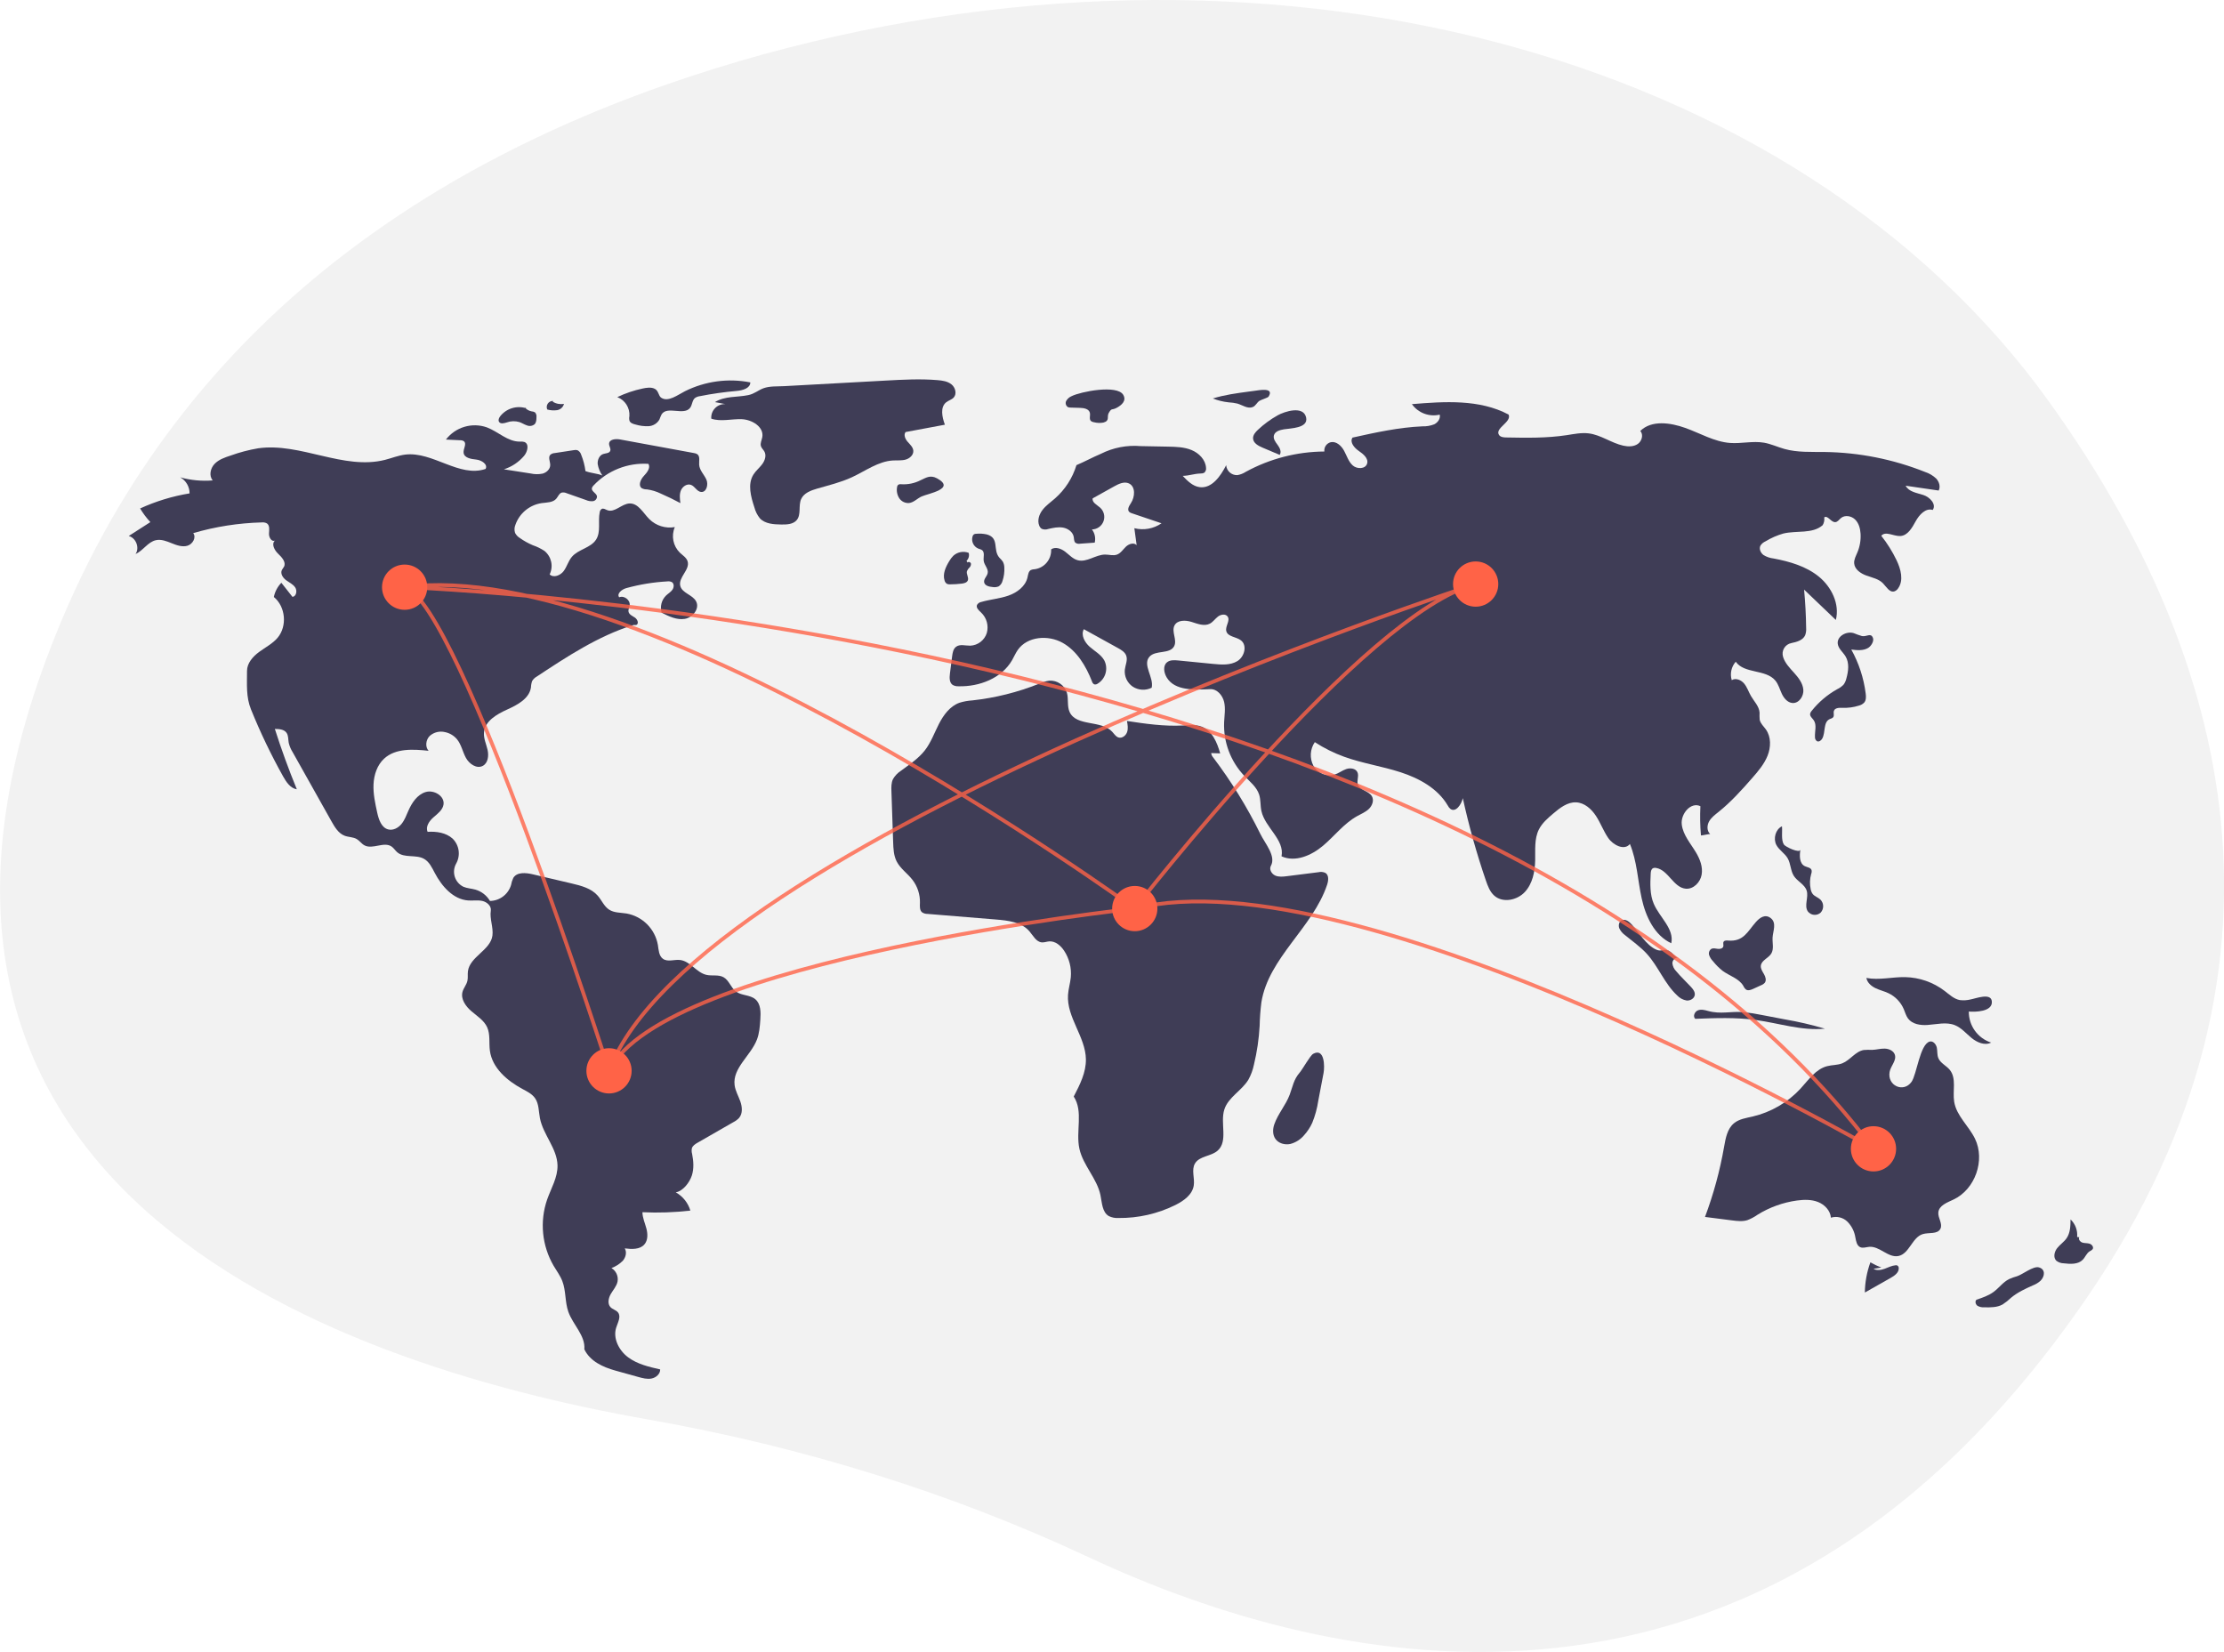
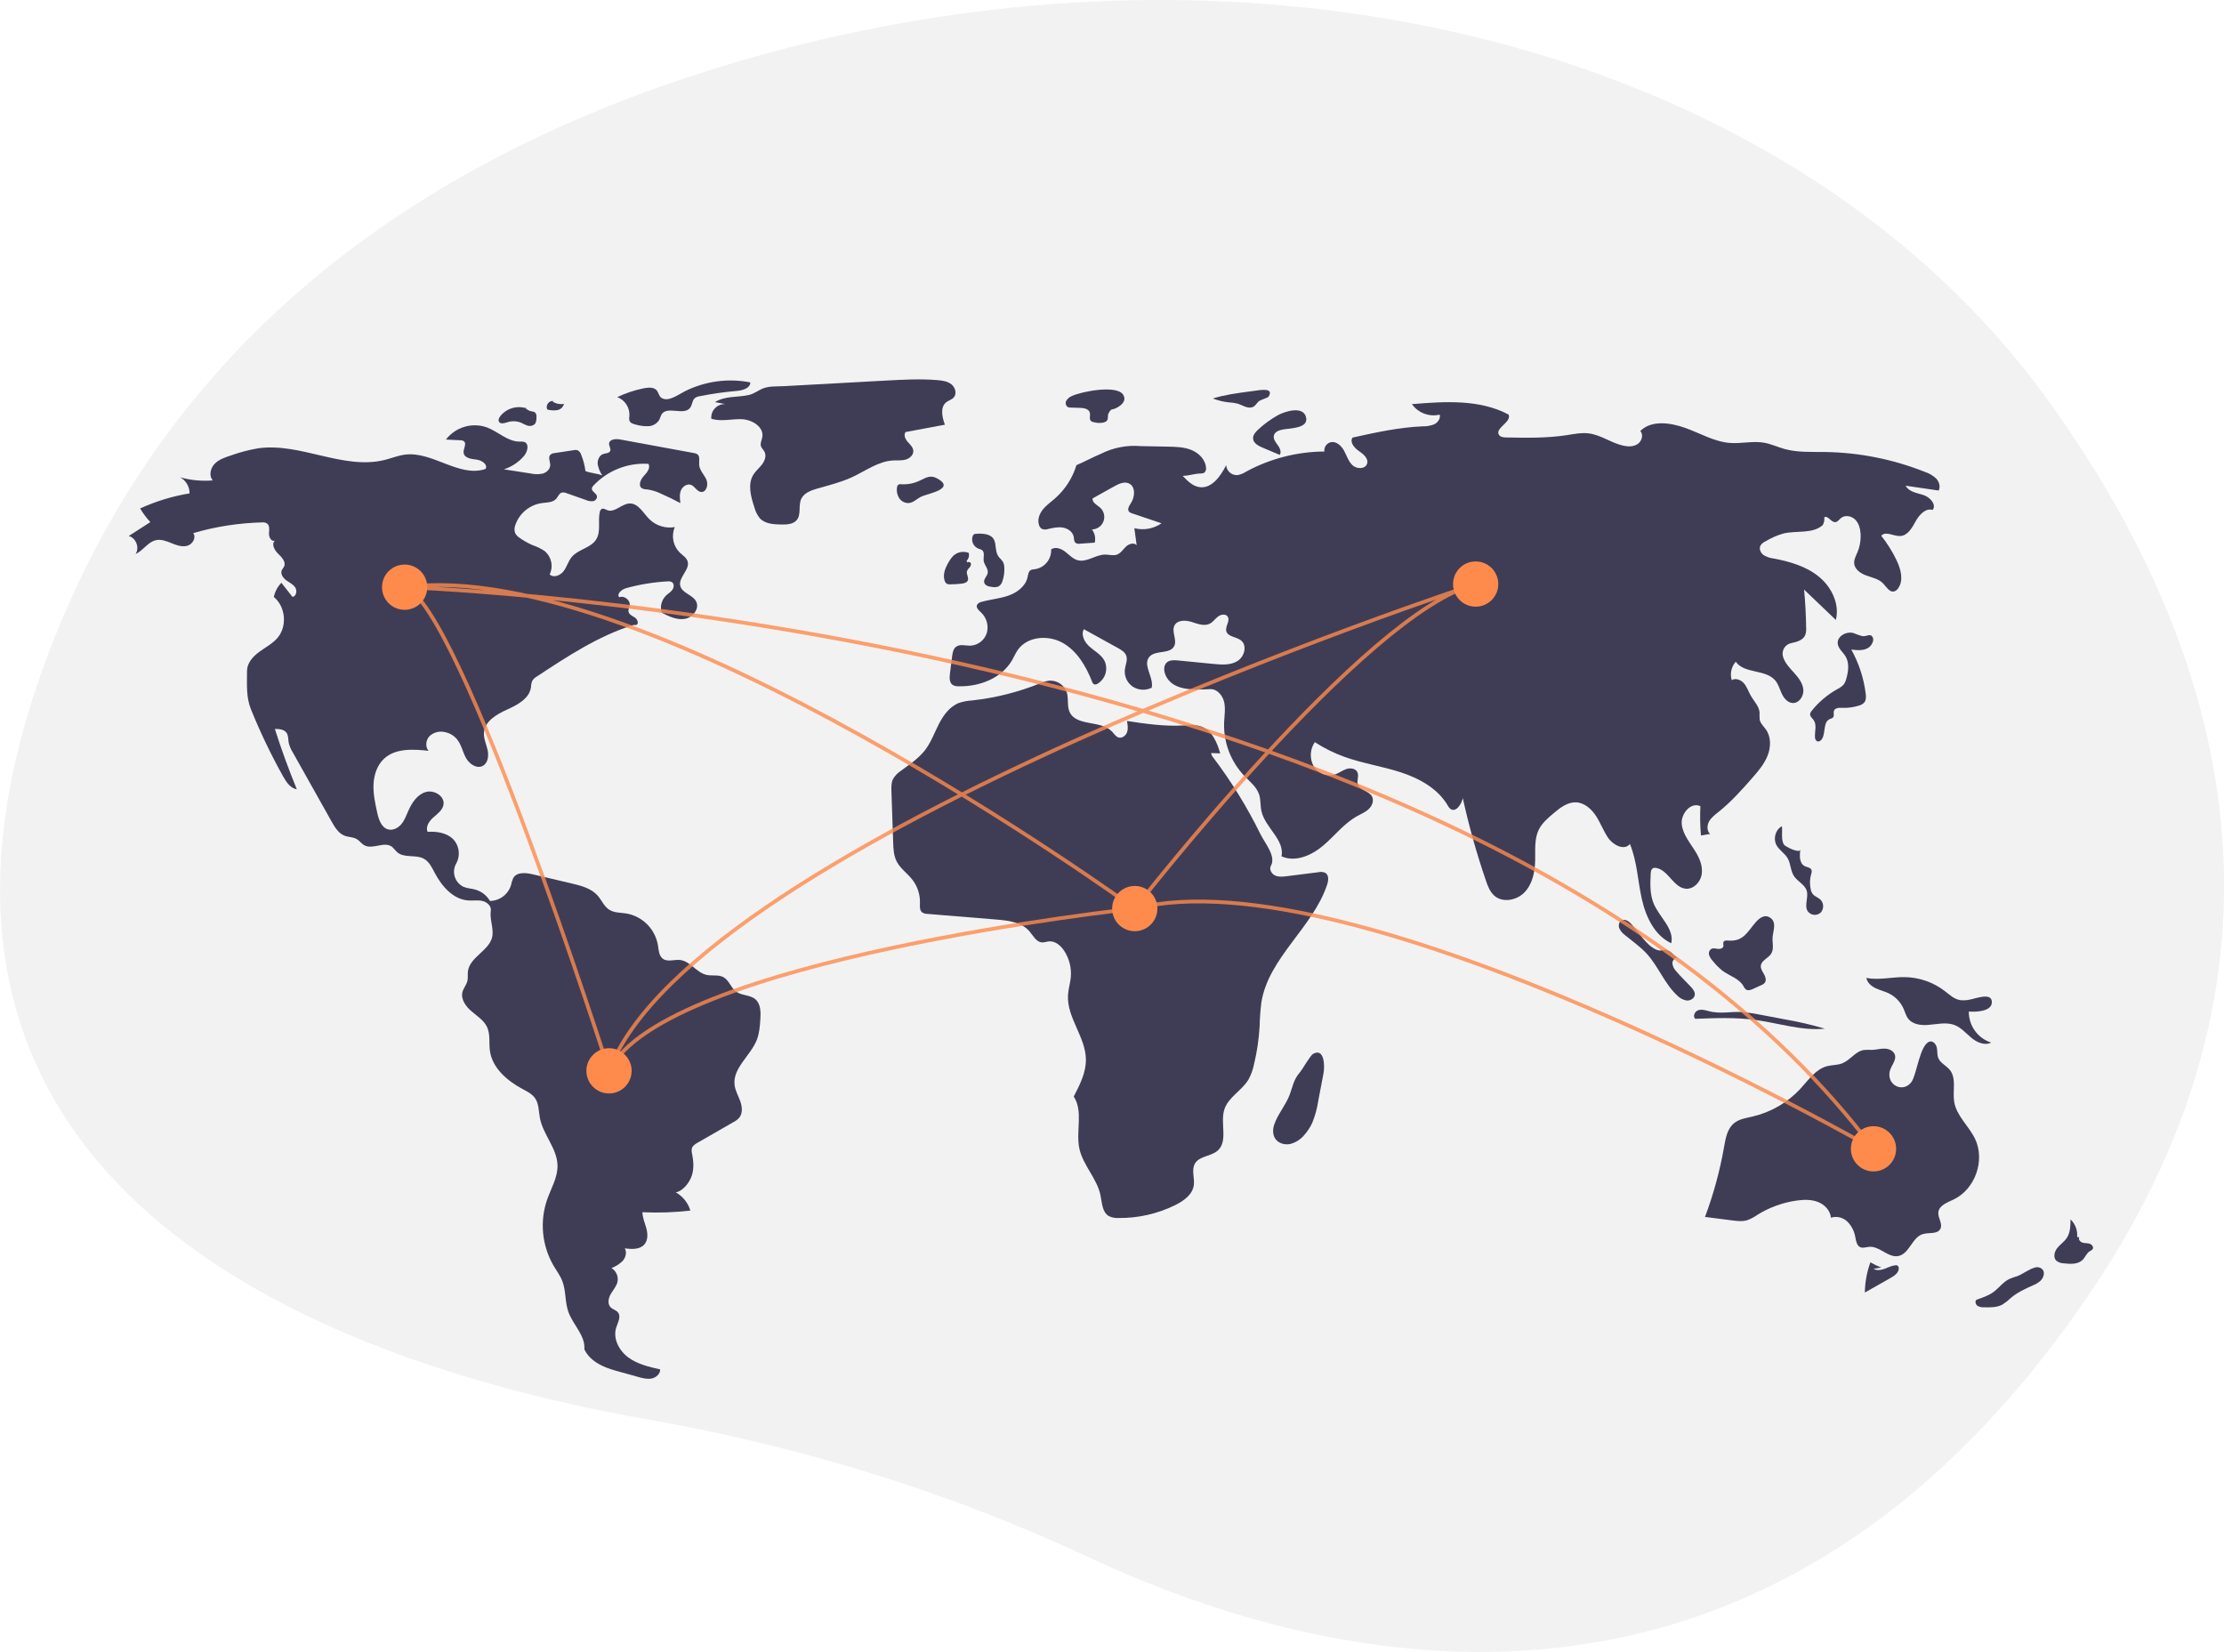
<svg xmlns="http://www.w3.org/2000/svg" class="w-5/6 sm:h-64 mx-auto" viewBox="0 0 1176.606 873.979">
  <path transform="translate(-11.697 -13.011)" d="m1095.7 225.46c-133.54-185.83-415.64-261.21-693.08-180.02-146.67 42.921-288.09 128.92-358.18 295.44-125.28 297.67 137.76 392.74 309.77 423.04 83.172 14.651 161.51 39.263 233.09 72.771 128.78 60.284 356.74 113.7 528.63-137.41 124.59-182.01 68.722-350.04-20.23-473.82z" fill="#f2f2f2" />
  <path transform="translate(-11.697 -13.011)" d="m321.43 262.23a34.385 34.385 0 0 0 -2.248 -8.605 3.895 3.895 0 0 0 -1.98 -2.439 4.08 4.08 0 0 0 -1.965 -0.022l-10.087 1.544a3.867 3.867 0 0 0 -2.301 0.894c-1.314 1.382-0.02 3.607-0.06 5.513-0.045 2.143-1.95 3.883-4.015 4.459a15.177 15.177 0 0 1 -6.38 -0.079l-14.105-2.192a23.256 23.256 0 0 0 10.671 -7.121c1.856-2.199 2.844-6.304 0.161-7.346a6.585 6.585 0 0 0 -2.45 -0.197c-6.391 0.05-11.419-5.286-17.402-7.533a19.241 19.241 0 0 0 -21.655 6.455l7.514 0.362a3.335 3.335 0 0 1 2.002 0.534c1.647 1.353-0.401 3.952-0.169 6.07 0.301 2.752 3.956 3.34 6.711 3.619s6.25 2.517 4.925 4.948c-13.847 4.769-27.937-9.323-42.479-7.588-3.68 0.439-7.156 1.885-10.749 2.794-21.951 5.554-44.644-9.264-67.068-6.126a85.163 85.163 0 0 0 -14.64 3.861c-3.052 1.002-6.235 2.085-8.453 4.409s-3.062 6.298-0.961 8.729a49.126 49.126 0 0 1 -17.216 -1.637 9.645 9.645 0 0 1 4.959 8.5 102.15 102.15 0 0 0 -26.167 7.979 44.073 44.073 0 0 0 5.416 7.215l-11.445 7.353c3.867 0.974 5.866 6.247 3.617 9.54 4.009-1.784 6.494-6.398 10.782-7.333 2.809-0.613 5.667 0.536 8.331 1.616s5.593 2.126 8.352 1.316 4.793-4.387 3.04-6.666a142.72 142.72 0 0 1 36.253 -5.664 4.547 4.547 0 0 1 2.746 0.521c1.598 1.109 1.178 3.504 1.092 5.447s1.429 4.497 3.165 3.621c-2.043 1.772-0.297 5.108 1.664 6.971s4.323 4.434 3.123 6.858c-0.313 0.633-0.845 1.139-1.146 1.777-0.89 1.884 0.523 4.081 2.189 5.332s3.707 2.126 4.864 3.858 0.632 4.766-1.438 5.007l-5.882-7.469a15.314 15.314 0 0 0 -3.974 7.53c6.238 5.099 7.176 15.478 1.954 21.613-2.669 3.135-6.464 5.04-9.776 7.486s-6.377 5.928-6.369 10.045c0.014 7.113-0.567 13.721 2.099 20.316a312.97 312.97 0 0 0 16.99 35.447c1.681 3.006 3.853 6.301 7.258 6.819q-6.455-15.714-11.621-31.917c2.243 0.009 4.836 0.187 6.151 2.004 1.089 1.505 0.855 3.551 1.193 5.378a16.659 16.659 0 0 0 2.124 4.994l20.55 36.605c1.704 3.034 3.658 6.292 6.913 7.521 2.082 0.786 4.49 0.638 6.406 1.769 1.502 0.887 2.513 2.461 4.044 3.296 4.329 2.361 10.349-2.167 14.394 0.652 1.157 0.806 1.893 2.087 2.958 3.01 3.736 3.236 9.865 1.071 14.179 3.485 2.78 1.556 4.22 4.667 5.703 7.486 3.714 7.062 9.723 13.981 17.683 14.543 2.5 0.177 5.054-0.297 7.498 0.259s4.85 2.689 4.457 5.165c-0.673 4.244 1.424 8.891 0.861 13.151-1.026 7.76-12.032 11.169-12.978 18.939-0.207 1.701 0.117 3.457-0.288 5.122-0.496 2.041-2.029 3.703-2.574 5.731-1.032 3.844 1.722 7.67 4.748 10.256s6.635 4.816 8.289 8.437c1.748 3.827 0.89 8.289 1.458 12.457 1.241 9.1 9.102 15.847 17.191 20.197 2.465 1.325 5.111 2.608 6.706 4.908 2.082 3.001 1.875 6.957 2.57 10.543 1.703 8.782 9.095 16.017 9.305 24.96 0.149 6.356-3.384 12.122-5.495 18.12a42.257 42.257 0 0 0 3.451 35.046c1.579 2.666 3.467 5.18 4.584 8.07 1.993 5.157 1.346 11.02 3.184 16.235 2.43 6.895 9.106 12.589 8.467 19.872 3.031 6.294 9.724 9.387 16.454 11.26l12.062 3.357c2.309 0.643 4.723 1.291 7.074 0.825s4.596-2.418 4.535-4.815c-5.915-1.334-12.019-2.752-16.895-6.357s-8.216-10.023-6.366-15.797c0.858-2.678 2.683-5.769 0.948-7.982-0.993-1.267-2.81-1.598-3.93-2.753-1.748-1.803-1.147-4.831 0.109-7.005s3.073-4.116 3.579-6.575a6.861 6.861 0 0 0 -3.216 -7.138 17.054 17.054 0 0 0 5.97 -3.831c1.57-1.793 2.295-4.557 1.06-6.595 3.667 0.465 7.997 0.693 10.405-2.113 1.923-2.24 1.79-5.59 1.031-8.442s-2.044-5.624-2.084-8.575a156.27 156.27 0 0 0 25.353 -0.86 16.439 16.439 0 0 0 -7.708 -9.653c3.811-0.645 7.282-5.207 8.486-8.879s0.897-7.673 0.153-11.465a6.152 6.152 0 0 1 -0.114 -3.004c0.429-1.367 1.772-2.202 3.015-2.916l18.914-10.863a11.017 11.017 0 0 0 3.025 -2.233c1.982-2.328 1.688-5.841 0.673-8.725s-2.64-5.595-3.031-8.627c-1.169-9.068 8.538-15.574 11.813-24.109 1.286-3.35 1.548-6.991 1.796-10.57 0.267-3.844 0.287-8.31-2.665-10.787-2.829-2.375-7.25-1.845-10.211-4.054-2.715-2.025-3.651-5.958-6.616-7.594-2.693-1.486-6.07-0.541-9.065-1.239-5.274-1.23-8.592-7.308-13.978-7.871-3.039-0.318-6.478 1.168-8.969-0.602-2.195-1.559-2.283-4.694-2.7-7.353a20.536 20.536 0 0 0 -16.575 -16.628c-3.133-0.502-6.544-0.312-9.209-2.034-2.699-1.744-3.937-5.008-6.057-7.422-3.417-3.891-8.798-5.274-13.84-6.459l-20.506-4.821c-3.64-0.856-8.332-1.31-10.286 1.879a14.738 14.738 0 0 0 -1.217 3.827 11.85 11.85 0 0 1 -11.144 8.388 13.179 13.179 0 0 0 -7.771 -6.013c-2.079-0.579-4.305-0.644-6.288-1.496a8.833 8.833 0 0 1 -3.833 -12.253 10.995 10.995 0 0 0 -1.879 -13.225c-3.487-3.131-8.531-3.887-13.207-3.574-1.225-2.672 0.823-5.687 3.03-7.629s4.886-3.851 5.367-6.751c0.756-4.561-5.064-8.026-9.483-6.666s-7.24 5.652-9.104 9.883c-1.07 2.428-1.979 4.984-3.667 7.031s-4.405 3.513-6.975 2.856c-3.639-0.93-5.044-5.253-5.849-8.921-1.081-4.922-2.167-9.912-1.941-14.946s1.923-10.203 5.635-13.61c6.049-5.553 15.328-5.009 23.491-4.123-1.929-2.173-1.452-5.835 0.612-7.88a8.96 8.96 0 0 1 8.121 -1.995 11.191 11.191 0 0 1 6.291 3.761c2.32 2.828 2.979 6.647 4.733 9.857s5.696 5.949 8.923 4.226c2.787-1.488 3.23-5.353 2.536-8.435s-2.167-6.08-1.916-9.229c0.479-6.01 6.709-9.627 12.206-12.102s11.792-5.804 12.663-11.769a10.73 10.73 0 0 1 0.652 -3.42 6.709 6.709 0 0 1 2.461 -2.315c16.044-10.603 32.355-21.335 50.692-27.129 0.954-0.301 1.066 0.034 2.038-0.203 1.361-0.786 0.459-2.962-0.846-3.838s-3.048-1.548-3.379-3.085c-0.243-1.129 0.422-2.238 0.595-3.381 0.425-2.807-2.933-5.399-5.541-4.276-1.473-1.951 1.442-4.218 3.798-4.866a103.15 103.15 0 0 1 21.67 -3.54 3.903 3.903 0 0 1 2.466 0.419c1.231 0.853 1.074 2.808 0.201 4.025s-2.229 1.981-3.317 3.011a9.053 9.053 0 0 0 -2.348 9.105c3.826 1.946 7.986 3.95 12.223 3.264s7.999-5.447 6.007-9.249c-1.855-3.541-7.426-4.34-8.384-8.22-1.122-4.544 5.31-8.585 3.861-13.035-0.635-1.949-2.577-3.097-4.068-4.504a12.221 12.221 0 0 1 -2.674 -13.552 15.419 15.419 0 0 1 -13.523 -4.232c-3.235-3.264-5.815-8.414-10.408-8.268-4.215 0.134-7.845 5.051-11.786 3.551-0.97-0.369-1.992-1.12-2.931-0.68a2.422 2.422 0 0 0 -1.093 1.815c-1.002 4.788 0.721 10.244-1.888 14.382-2.84 4.503-9.409 5.127-12.852 9.187-1.869 2.204-2.593 5.174-4.311 7.498s-5.364 3.801-7.426 1.776a10.235 10.235 0 0 0 -2.78 -12.445 27.309 27.309 0 0 0 -6.141 -2.987 36.422 36.422 0 0 1 -6.861 -3.824 6.758 6.758 0 0 1 -2.519 -2.695 6.141 6.141 0 0 1 0.172 -4.262 17.426 17.426 0 0 1 13.867 -11.494c2.745-0.373 5.94-0.242 7.756-2.333 0.961-1.107 1.466-2.78 2.861-3.229a4.219 4.219 0 0 1 2.641 0.325l10.245 3.606a7.191 7.191 0 0 0 3.65 0.604 2.474 2.474 0 0 0 2.14 -2.6c-0.327-1.701-2.945-2.518-2.707-4.234a2.827 2.827 0 0 1 0.857 -1.441 36.629 36.629 0 0 1 29.051 -11.472c1.293 2.124-0.752 4.639-2.454 6.452s-3.069 5.053-1.011 6.448a5.643 5.643 0 0 0 2.728 0.614 23.819 23.819 0 0 1 7.261 2.202q5.311 2.311 10.417 5.057c-0.301-2.245-0.588-4.609 0.263-6.708s3.269-3.745 5.381-2.928c2.035 0.788 3.079 3.483 5.248 3.73 2.893 0.329 4.034-3.944 2.826-6.593s-3.6-4.867-3.8-7.772c-0.135-1.96 0.611-4.39-0.954-5.577a4.261 4.261 0 0 0 -1.847 -0.648l-39.084-7.192c-2.321-0.427-5.674-0.1-5.777 2.258-0.057 1.316 1.118 2.618 0.597 3.828-0.556 1.291-2.381 1.173-3.711 1.63-2.063 0.709-3.098 3.158-2.9 5.331a14.834 14.834 0 0 0 2.448 6.008c-2.542-1.063-6.391-1.259-8.934-2.322z" fill="#3f3d56" />
  <path transform="translate(-11.697 -13.011)" d="m290.24 229.05a12.656 12.656 0 0 0 -13.902 4.163c-0.644 0.847-1.184 2.015-0.645 2.933 0.772 1.315 2.74 0.796 4.192 0.325a10.549 10.549 0 0 1 6.621 -0.158c1.363 0.468 2.582 1.295 3.95 1.745a3.978 3.978 0 0 0 4.056 -0.593c0.939-0.958 0.998-2.447 1-3.788a3.047 3.047 0 0 0 -0.776 -2.504 3.981 3.981 0 0 0 -1.796 -0.531 6.184 6.184 0 0 1 -3.619 -2.115" fill="#3f3d56" />
  <path transform="translate(-11.697 -13.011)" d="m304.34 225.13a3.22 3.22 0 0 0 -3.112 4.534 13.05 13.05 0 0 0 5.203 0.339 4.447 4.447 0 0 0 3.637 -3.334 8.372 8.372 0 0 1 -5.928 -1.132" fill="#3f3d56" />
  <path transform="translate(-11.697 -13.011)" d="m351.62 218.57a59.853 59.853 0 0 0 -13.342 4.532 10.024 10.024 0 0 1 6.402 10.068 5.243 5.243 0 0 0 0.061 2.489c0.49 1.188 1.91 1.634 3.158 1.939a20.823 20.823 0 0 0 6.927 0.884 7.056 7.056 0 0 0 5.734 -3.504 24.972 24.972 0 0 1 1.192 -2.819c2.992-4.557 11.881 0.953 15.094-3.451 1.132-1.552 1.028-3.887 2.503-5.116a5.624 5.624 0 0 1 2.574 -0.982 180.73 180.73 0 0 1 19.548 -2.784c3.109-0.271 7.162-1.387 7.188-4.508a54.149 54.149 0 0 0 -34.541 4.647c-3.85 1.929-8.943 5.985-12.652 3.429-1.389-0.957-1.32-3.535-3.231-4.612-1.954-1.101-4.541-0.653-6.615-0.212z" fill="#3f3d56" />
  <path transform="translate(-11.697 -13.011)" d="m389.92 225.74l5.497 1.056a7.124 7.124 0 0 0 -7.413 7.72c5.148 1.72 10.761 0.046 16.184 0.275s11.733 4.102 10.807 9.451c-0.28 1.617-1.214 3.233-0.728 4.801 0.34 1.099 1.31 1.878 1.856 2.89 1.14 2.109 0.229 4.776-1.21 6.693s-3.374 3.446-4.637 5.483c-3.142 5.067-1.357 11.617 0.515 17.277a15.231 15.231 0 0 0 2.929 5.849c2.773 2.948 7.292 3.205 11.338 3.264 2.946 0.043 6.32-0.103 8.182-2.385 2.432-2.979 0.731-7.628 2.332-11.125 1.454-3.176 5.159-4.538 8.515-5.505 6.149-1.77 12.416-3.275 18.229-5.949 7.219-3.32 13.965-8.495 21.899-8.922 2.226-0.12 4.507 0.143 6.651-0.467s4.181-2.464 4.019-4.687c-0.139-1.9-1.746-3.295-3.002-4.726s-2.242-3.634-1.088-5.149l20.797-3.884c-1.474-4.017-2.623-9.309 0.765-11.924 1.222-0.944 2.859-1.321 3.899-2.461 1.774-1.944 0.882-5.293-1.166-6.946s-4.816-2.037-7.438-2.255c-9.119-0.757-18.29-0.257-27.426 0.244q-26.79 1.468-53.58 2.937c-3.595 0.197-7.746-0.104-11.044 1.123-2.792 1.038-4.776 2.945-7.969 3.614-5.894 1.236-12.38 0.4-17.714 3.709z" fill="#3f3d56" />
  <path transform="translate(-11.697 -13.011)" d="m488.4 269.19a2.212 2.212 0 0 0 -1.6 0.363 2.02 2.02 0 0 0 -0.521 1.234 8.149 8.149 0 0 0 1.184 5.832 5.711 5.711 0 0 0 5.228 2.506c2.475-0.316 4.3-2.428 6.575-3.458 3.507-1.587 18.403-4.061 8.099-9.627-3.551-1.918-5.845-0.225-8.644 1.038a19.669 19.669 0 0 1 -10.321 2.111z" fill="#3f3d56" />
  <path transform="translate(-11.697 -13.011)" d="m578.65 222.59a5.883 5.883 0 0 0 -2.862 2.492 2.514 2.514 0 0 0 0.943 3.335 3.752 3.752 0 0 0 1.404 0.223l4.892 0.146c2.078 0.062 4.674 0.505 5.233 2.507 0.415 1.487-0.513 3.398 0.606 4.461a3.155 3.155 0 0 0 1.664 0.649 11.341 11.341 0 0 0 4.929 0.159c3.559-0.955 1.689-3.127 2.81-5.062 1.715-2.96 1.418-1.168 4.441-2.865 2.232-1.253 5.117-3.525 3.253-6.718-3.24-5.553-22.533-1.713-27.313 0.672z" fill="#3f3d56" />
  <path transform="translate(-11.697 -13.011)" d="m675.21 219.8l-2.841 0.379c-6.406 0.855-12.848 1.718-19.018 3.641a31.652 31.652 0 0 0 8.329 2.044 25.585 25.585 0 0 1 4.665 0.663c2.725 0.811 5.471 2.906 8.104 1.833 1.632-0.665 2.165-2.365 3.517-3.266 0.934-0.622 4.475-1.629 4.871-2.256 3.201-5.075-5.168-3.366-7.628-3.038z" fill="#3f3d56" />
  <path transform="translate(-11.697 -13.011)" d="m687.69 232.71a53.277 53.277 0 0 0 -10.483 7.677c-1.335 1.255-2.698 2.815-2.577 4.643 0.161 2.429 2.749 3.838 4.991 4.788l9.081 3.845c1.102-1.553 0.093-3.696-1.045-5.222s-2.492-3.291-1.989-5.128c0.574-2.095 3.129-2.809 5.271-3.171 3.491-0.588 12.907-0.541 11.776-6.167-1.333-6.629-11.521-3.225-15.025-1.266z" fill="#3f3d56" />
  <path transform="translate(-11.697 -13.011)" d="m685.86 607.84c-0.865 2.503-0.947 5.451 0.549 7.636 1.678 2.452 5.036 3.366 7.942 2.744a14.307 14.307 0 0 0 7.374 -4.741 25.392 25.392 0 0 0 4.241 -6.504 50.767 50.767 0 0 0 3.144 -11.502l2.82-14.804c0.63-3.309 0.606-13.452-5.475-10.147-1.661 0.903-5.508 8.031-7.249 10.053-3.138 3.643-3.553 7.178-5.205 11.592-2.069 5.528-6.227 10.136-8.14 15.673z" fill="#3f3d56" />
  <path transform="translate(-11.697 -13.011)" d="m1007 683.6a44.332 44.332 0 0 1 -5.779 -2.751 48.707 48.707 0 0 0 -2.929 15.965l13.616-7.705c2.048-1.159 4.37-2.769 4.326-5.122a1.621 1.621 0 0 0 -0.753 -1.474 1.836 1.836 0 0 0 -0.955 -0.112c-2.019 0.168-3.86 1.162-5.764 1.853s-4.132 1.056-5.879 0.031" fill="#3f3d56" />
  <path transform="translate(-11.697 -13.011)" d="m1078.9 688.17a29.472 29.472 0 0 0 -4.366 1.567c-3.125 1.59-5.25 4.609-8.062 6.703-2.691 2.004-5.93 3.104-9.11 4.174-0.935 0.827-0.506 2.492 0.51 3.218a6.315 6.315 0 0 0 3.596 0.808c3.303 0.073 6.784 0.105 9.677-1.491a30.518 30.518 0 0 0 4.556 -3.616c3.383-2.823 7.446-4.685 11.467-6.485a13.162 13.162 0 0 0 3.997 -2.39c2.527-2.49 2.705-6.331-0.939-7.178-2.944-0.685-8.523 3.782-11.326 4.689z" fill="#3f3d56" />
  <path transform="translate(-11.697 -13.011)" d="m1110.6 667.44a11.359 11.359 0 0 0 -3.475 -9.307c-0.037 3.428-0.141 7.079-2.069 9.914-1.374 2.019-3.527 3.384-5.032 5.307s-2.173 4.973-0.408 6.661a6.615 6.615 0 0 0 3.92 1.35c3.514 0.414 7.581 0.644 10.045-1.894 1.345-1.386 1.999-3.438 3.64-4.456a4.428 4.428 0 0 0 1.597 -1.143c0.677-1.077-0.399-2.496-1.611-2.884s-2.547-0.206-3.764-0.574-2.335-1.738-1.71-2.846" fill="#3f3d56" />
  <path transform="translate(-11.697 -13.011)" d="m1054.2 541.77a15.795 15.795 0 0 1 -5.636 0.332c-3.128-0.575-5.563-2.933-8.088-4.866a35.677 35.677 0 0 0 -20.846 -7.283c-6.862-0.13-13.789 1.73-20.529 0.433 0.44 2.449 2.536 4.286 4.772 5.378s4.704 1.641 6.951 2.711a16.597 16.597 0 0 1 8.039 8.364c0.724 1.689 1.179 3.527 2.275 5.003 2.241 3.015 6.488 3.677 10.236 3.43 4.887-0.321 9.991-1.727 14.537 0.094 3.478 1.393 5.967 4.437 8.871 6.804s6.994 4.124 10.329 2.416a17.075 17.075 0 0 1 -11.814 -16.43c3.27 0.301 12.69 0.184 12.183-5.373-0.43-4.71-8.472-1.52-11.28-1.012z" fill="#3f3d56" />
  <path transform="translate(-11.697 -13.011)" d="m1011.4 580.09c0.581-3.185 3.757-5.997 2.767-9.08-0.684-2.132-3.156-3.184-5.394-3.237s-4.437 0.614-6.675 0.677a32.53 32.53 0 0 0 -4.371 0.062c-4.442 0.73-7.181 5.387-11.367 7.042-2.546 1.007-5.405 0.814-8.053 1.51-6.01 1.58-9.813 7.259-14.014 11.838a50.011 50.011 0 0 1 -25.384 14.804c-3.417 0.791-7.09 1.297-9.807 3.517-3.597 2.939-4.482 7.977-5.282 12.552a207.33 207.33 0 0 1 -10.093 37.051l14.27 1.822c2.713 0.346 5.524 0.685 8.139-0.118a23.628 23.628 0 0 0 5.353 -2.852 53.442 53.442 0 0 1 20.879 -7.537c3.737-0.513 7.655-0.607 11.162 0.782s6.516 4.539 6.809 8.3a8.767 8.767 0 0 1 8.762 2.131 15.231 15.231 0 0 1 4.183 8.351c0.376 1.952 0.752 4.292 2.564 5.111 1.478 0.668 3.174-0.051 4.79-0.181 5.487-0.439 10.039 5.958 15.432 4.857 5.784-1.181 7.203-9.843 12.846-11.578 3.241-0.996 7.786 0.215 9.338-2.799 1.368-2.657-1.361-5.723-1.08-8.698 0.346-3.663 4.667-5.218 7.998-6.781 11.484-5.389 16.934-20.845 11.369-32.245-3.297-6.754-9.785-12.071-10.983-19.491-0.922-5.709 1.329-12.366-2.311-16.859-1.852-2.286-4.987-3.548-6.088-6.275-0.694-1.717-0.415-3.665-0.788-5.479s-1.956-3.711-3.747-3.241c-5.199 1.365-6.858 17.425-9.641 21.327-4.231 5.932-12.917 2.024-11.585-5.284z" fill="#3f3d56" />
  <path transform="translate(-11.697 -13.011)" d="m915.32 547.84c-1.777-0.498-3.717-0.989-5.419-0.277s-2.696 3.211-1.33 4.451c10.688-0.416 21.442-0.83 32.04 0.622 12.21 1.672 24.294 5.815 36.558 4.596a186.05 186.05 0 0 0 -21.326 -4.949l-12.006-2.293a92.83 92.83 0 0 0 -9.749 -1.506c-6.849-0.566-12.033 1.244-18.768-0.644z" fill="#3f3d56" />
  <path transform="translate(-11.697 -13.011)" d="m926.02 510.61c-0.887-0.074-1.986-0.138-2.445 0.625-0.439 0.729 0.063 1.692-0.172 2.509-0.322 1.117-1.785 1.402-2.937 1.25s-2.398-0.516-3.419 0.039a2.898 2.898 0 0 0 -1.121 3.292 8.475 8.475 0 0 0 1.976 3.15 32.185 32.185 0 0 0 5.128 5.143c3.674 2.712 8.65 4.018 10.964 7.955a5.278 5.278 0 0 0 1.464 1.971c1.111 0.704 2.559 0.168 3.755-0.378l4.192-1.915a4.762 4.762 0 0 0 1.96 -1.333c0.958-1.3 0.369-3.147-0.434-4.547s-1.833-2.849-1.66-4.454c0.308-2.862 3.987-3.956 5.5-6.405 1.525-2.468 0.532-5.648 0.708-8.544 0.206-3.387 2.334-7.792-1.09-10.323-2.91-2.151-5.691-0.163-7.78 2.211-4.406 5.007-6.489 10.429-14.588 9.753z" fill="#3f3d56" />
  <path transform="translate(-11.697 -13.011)" d="m951.47 460.01c1.431 2.74 4.415 4.375 5.975 7.044 1.692 2.893 1.499 6.63 3.334 9.434 1.883 2.877 5.672 4.404 6.728 7.675 1.153 3.572-1.463 7.913 0.622 11.034a4.632 4.632 0 0 0 6.795 0.624 4.984 4.984 0 0 0 -0.206 -6.954c-1.234-1.125-3.007-1.612-4.038-2.926a6.141 6.141 0 0 1 -1.046 -2.546 16.669 16.669 0 0 1 0.262 -7.989 3.555 3.555 0 0 0 0.201 -2.09c-0.464-1.349-2.29-1.444-3.572-2.07-2.911-1.421-2.841-5.529-2.332-8.729-0.339 2.13-7.926-1.493-8.72-2.699-1.578-2.397-0.719-7.02-1.032-9.669-3.407 1.642-4.721 6.51-2.972 9.861z" fill="#3f3d56" />
  <path transform="translate(-11.697 -13.011)" d="m875.03 502.17c-1.4-1.568-3.51-3.208-5.387-2.262-1.432 0.721-1.826 2.703-1.265 4.205a9.257 9.257 0 0 0 3.055 3.642c3.913 3.227 8.126 6.139 11.539 9.89 6.108 6.713 9.344 15.77 15.987 21.954a8.967 8.967 0 0 0 5.034 2.724c1.935 0.18 4.109-1.059 4.331-2.99 0.183-1.591-0.926-3.014-2.009-4.193-2.58-2.807-5.406-5.391-7.842-8.323a6.994 6.994 0 0 1 -2.005 -4.186c-0.012-1.579 1.428-3.232 2.958-2.841-1.861-0.476-3.241-3.576-5.972-4.159-2.282-0.487-2.835 0.926-5.551-0.239-5.181-2.222-9.245-9.161-12.873-13.223z" fill="#3f3d56" />
  <path transform="translate(-11.697 -13.011)" d="m996.76 349.52a42.899 42.899 0 0 1 -4.377 -1.563c-3.847-1.155-8.936 1.673-8.423 5.656 0.341 2.647 2.804 4.431 4.164 6.727 2.017 3.404 1.48 7.722 0.419 11.535a9.017 9.017 0 0 1 -1.455 3.282 11.116 11.116 0 0 1 -3.447 2.479 46.103 46.103 0 0 0 -13.49 11.46 3.303 3.303 0 0 0 -0.815 1.536c-0.183 1.345 1.168 2.325 1.933 3.446 1.698 2.492 0.471 5.845 0.638 8.855a2.504 2.504 0 0 0 1.055 2.197c1.023 0.52 2.236-0.363 2.791-1.368 1.841-3.335 0.454-8.687 3.907-10.295 0.653-0.304 1.445-0.432 1.881-1.006 0.691-0.91 0.024-2.258 0.375-3.346 0.526-1.633 2.76-1.707 4.475-1.634a25.398 25.398 0 0 0 8.724 -1.161 5.807 5.807 0 0 0 2.888 -1.672c1.032-1.288 0.941-3.12 0.734-4.758a64.492 64.492 0 0 0 -7.62 -23.25c3.033 0.387 6.333 0.723 8.95-0.858 1.466-0.885 3.223-3.532 2.496-5.334-1.149-2.849-3.226-0.451-5.804-0.927z" fill="#3f3d56" />
  <path transform="translate(-11.697 -13.011)" d="m607.91 394.43c0.363 1.947 0.72 3.997 0.082 5.872s-2.645 3.441-4.54 2.867c-1.471-0.446-2.321-1.925-3.365-3.052-5.808-6.27-18.912-2.64-22.5-10.397-1.464-3.166-0.469-6.959-1.468-10.301a9.169 9.169 0 0 0 -9.285 -6.308 19.08 19.08 0 0 0 -5.343 1.595 134.73 134.73 0 0 1 -35.401 8.854 29.087 29.087 0 0 0 -6.802 1.238c-4.988 1.808-8.396 6.432-10.821 11.151s-4.216 9.827-7.468 14.019c-3.417 4.406-8.206 7.491-12.673 10.828a12.93 12.93 0 0 0 -4.181 4.382c-0.968 1.988-0.914 4.301-0.839 6.511l0.913 26.844c0.117 3.453 0.265 7.029 1.81 10.119 1.93 3.858 5.742 6.386 8.386 9.794a19.183 19.183 0 0 1 3.98 12.251c-0.056 1.777-0.233 3.879 1.151 4.995a5.062 5.062 0 0 0 2.83 0.814l36.312 2.972c6.388 0.523 13.466 1.382 17.637 6.249 1.968 2.297 3.549 5.6 6.564 5.846 1.293 0.106 2.551-0.425 3.845-0.528 3.263-0.258 6.13 2.218 7.939 4.946a21.943 21.943 0 0 1 3.525 14.08c-0.297 3.112-1.261 6.137-1.469 9.256-0.791 11.868 9.269 22.179 9.464 34.071 0.115 6.995-3.206 13.531-6.444 19.733 5.225 7.916 0.947 18.457 3.027 27.711 1.974 8.78 9.294 15.653 11.118 24.465 0.835 4.034 0.883 8.998 4.441 11.076a10.122 10.122 0 0 0 5.025 1.006 66.242 66.242 0 0 0 30.165 -6.867c4.399-2.183 8.957-5.441 9.725-10.291 0.62-3.911-1.364-8.286 0.655-11.693 2.379-4.015 8.473-3.697 11.974-6.784 5.679-5.008 1.25-14.56 3.551-21.773 2.068-6.484 9.187-9.929 12.716-15.748a27.986 27.986 0 0 0 2.955 -8.009 114.24 114.24 0 0 0 3.007 -20.426 122.44 122.44 0 0 1 0.924 -12.511c3.805-23.638 27.173-39.466 34.76-62.174 0.725-2.169 1.065-5.057-0.864-6.284a5.525 5.525 0 0 0 -3.674 -0.385l-16.739 2.11c-2.079 0.262-4.283 0.507-6.192-0.356s-3.278-3.279-2.265-5.114c2.843-5.15-3.005-11.657-5.603-16.935a249.89 249.89 0 0 0 -24.885 -40.357 4.102 4.102 0 0 1 -1.091 -2.369l4.751 0.158c-1.604-5.754-4.25-12.051-9.841-14.156-3.15-1.186-6.639-0.776-10-0.592-9.627 0.526-19.948-0.928-29.477-2.401z" fill="#3f3d56" />
  <path transform="translate(-11.697 -13.011)" d="m637.4 264.76c2.519 2.675 5.342 5.512 8.987 5.978 6.438 0.824 11.067-5.834 14.014-11.617a5.676 5.676 0 0 0 5.923 5.251 11.693 11.693 0 0 0 4.455 -1.742 87.765 87.765 0 0 1 41.579 -10.748 4.49 4.49 0 0 1 3.429 -4.936c2.955-0.586 5.618 1.969 7.043 4.623s2.315 5.731 4.58 7.718 6.651 1.9 7.545-0.977c0.859-2.762-2.019-5.118-4.409-6.746s-4.91-4.642-3.3-7.046c12.213-2.704 24.502-5.417 37-5.955a15.494 15.494 0 0 0 6.228 -1.073c1.906-0.935 3.421-3.058 2.908-5.119a14.104 14.104 0 0 1 -14.718 -5.552c17.341-1.431 35.785-2.651 51.153 5.509 1.844 3.959-7.555 7.253-5.04 10.824 0.802 1.139 2.409 1.272 3.802 1.298 10.679 0.198 21.421 0.393 31.98-1.22 3.859-0.589 7.756-1.421 11.63-0.943 6.453 0.796 11.972 5.101 18.32 6.505 2.584 0.571 5.481 0.591 7.659-0.912s3.114-4.925 1.329-6.878c5.977-5.858 15.897-4.406 23.783-1.602s15.355 7.327 23.701 7.953c5.985 0.448 12.053-1.161 17.966-0.138 3.716 0.643 7.175 2.296 10.807 3.312 6.869 1.921 14.136 1.516 21.268 1.608a149.02 149.02 0 0 1 53.106 10.553 15.789 15.789 0 0 1 5.904 3.488c1.573 1.685 2.376 4.303 1.318 6.351l-17.473-2.553c1.646 3.241 5.905 3.793 9.364 4.911s7.045 4.938 4.966 7.92c-3.748-1.193-7.144 2.554-9.037 6.001s-4.2 7.576-8.127 7.786c-3.517 0.188-7.77-2.807-10.062-0.133a68.629 68.629 0 0 1 8.085 12.927c2.265 4.718 3.878 10.663 0.817 14.908a3.864 3.864 0 0 1 -2.066 1.602c-2.5 0.633-4.124-2.425-5.917-4.279-2.259-2.336-5.676-2.997-8.735-4.093s-6.282-3.25-6.521-6.491c-0.149-2.016 0.916-3.891 1.7-5.754a22.17 22.17 0 0 0 1.684 -9.944c-0.172-2.735-0.939-5.58-2.903-7.492s-5.356-2.517-7.465-0.767c-0.984 0.817-1.773 2.123-3.05 2.172-2.258 0.086-3.991-3.85-5.808-2.506a6.172 6.172 0 0 1 -0.839 4.128c-5.421 4.714-13.748 2.72-20.736 4.385a38.921 38.921 0 0 0 -9.461 4.132 6.087 6.087 0 0 0 -2.704 2.27c-0.872 1.695 0.089 3.866 1.627 4.993a12.917 12.917 0 0 0 5.365 1.831c8.52 1.613 17.163 4.111 23.889 9.583s11.137 14.518 9.008 22.924l-16.801-16.054q0.957 10.111 1.086 20.277a9.116 9.116 0 0 1 -0.533 3.9c-1.198 2.645-4.444 3.536-7.289 4.12a5.709 5.709 0 0 0 -4.383 7.315c1.011 3.294 3.531 5.863 5.838 8.422s4.578 5.468 4.88 8.9-2.288 7.302-5.725 7.063c-2.606-0.181-4.539-2.514-5.651-4.878s-1.773-4.997-3.443-7.006c-5.055-6.08-16.409-3.475-20.937-9.956a10.241 10.241 0 0 0 -2.118 9.746c2.107-1.319 4.991-0.093 6.574 1.823s2.329 4.373 3.573 6.525c1.677 2.904 4.347 5.479 4.581 8.825a28.845 28.845 0 0 0 0.064 3.795c0.416 2.027 2.129 3.483 3.317 5.177 2.764 3.943 2.628 9.359 0.846 13.833s-4.983 8.211-8.153 11.836c-5.538 6.33-11.189 12.623-17.754 17.88-1.873 1.5-3.873 2.975-5.039 5.072s-1.227 5.041 0.566 6.636c-1.283 0.064-3.584 0.695-4.866 0.759a113.14 113.14 0 0 1 -0.293 -15.477c-5.063-2.431-10.514 4.079-9.86 9.657s4.688 10.054 7.56 14.88c2.1 3.529 3.662 7.644 2.96 11.69s-4.313 7.779-8.405 7.423c-6.508-0.568-9.23-9.91-15.674-10.979a2.633 2.633 0 0 0 -1.696 0.168c-0.957 0.525-1.123 1.805-1.177 2.895-0.264 5.349-0.492 10.911 1.596 15.843 3.055 7.215 10.946 13.275 9.291 20.933-8.918-4.145-13.554-14.146-15.66-23.752s-2.456-19.691-6.23-28.772c-2.865 3.673-8.889 0.637-11.507-3.216-2.482-3.653-4.01-7.878-6.418-11.58s-6.097-7.017-10.509-7.221c-4.625-0.213-8.637 2.961-12.165 5.96-2.901 2.466-5.879 5.029-7.575 8.439-2.468 4.961-1.822 10.809-1.941 16.349-0.129 5.989-1.398 12.307-5.479 16.691s-11.615 5.911-16.117 1.96c-2.35-2.063-3.488-5.145-4.502-8.103a396.68 396.68 0 0 1 -12.188 -43.511c-0.756 3.361-3.707 7.692-6.526 5.712a5.844 5.844 0 0 1 -1.504 -1.937c-5.258-8.912-14.996-14.258-24.835-17.463s-20.191-4.7-29.92-8.223a75.787 75.787 0 0 1 -15.521 -7.731 12.207 12.207 0 0 0 -0.746 12.487c2.158 3.822 7.042 6.033 11.223 4.697 2.16-0.69 3.985-2.19 6.129-2.931s5.021-0.377 5.958 1.688c0.897 1.977-0.459 4.368 0.214 6.432 1.025 3.144 5.766 3.386 7.424 6.247 1.234 2.128 0.219 4.955-1.543 6.672s-4.111 2.659-6.261 3.855c-6.976 3.879-11.937 10.502-18.034 15.654s-14.699 8.914-21.965 5.609c1.732-8.77-8.715-15.209-10.637-23.939-0.633-2.874-0.305-5.926-1.208-8.726-1.308-4.054-4.905-6.842-7.856-9.915a38.912 38.912 0 0 1 -10.673 -28.31c0.159-3.608 0.822-7.275 3.5e-4 -10.792s-3.734-6.921-7.342-6.761c-8.241 0.364-18.623 0.977-22.947-6.048-1.543-2.507-2.215-6.18 0.016-8.101 1.574-1.355 3.897-1.228 5.964-1.024l18.568 1.827c4.343 0.427 9.037 0.78 12.764-1.491s5.341-8.297 1.891-10.968c-2.521-1.952-7.039-1.846-7.772-4.949-0.61-2.584 2.25-5.517 0.705-7.677-1.108-1.549-3.598-1.119-5.107 0.042s-2.604 2.859-4.293 3.738c-2.963 1.542-6.503 0.074-9.691-0.923s-7.461-1.082-9.007 1.879c-1.729 3.311 1.534 7.65-0.182 10.968-2.269 4.387-9.953 1.889-13.139 5.663-3.656 4.33 2.488 10.786 1.255 16.318a10.158 10.158 0 0 1 -10.007 -0.562 9.72 9.72 0 0 1 -4.201 -9.05c0.305-2.488 1.603-5.028 0.733-7.38-0.703-1.901-2.612-3.033-4.386-4.013l-18.044-9.971c-1.675 3.108 0.443 6.96 3.091 9.295s5.966 4.092 7.707 7.164a9.404 9.404 0 0 1 -3.538 12.398 2.171 2.171 0 0 1 -1.789 0.312 2.495 2.495 0 0 1 -1.16 -1.56c-3.184-8.147-7.964-16.18-15.606-20.436s-18.623-3.381-23.634 3.789c-1.19 1.703-1.989 3.644-3.026 5.444-5.509 9.565-17.319 14.095-28.354 13.799a5.63 5.63 0 0 1 -3.093 -0.727c-1.783-1.232-1.703-3.845-1.43-5.995l1.158-9.124c0.233-1.832 0.57-3.857 2.02-5.001 2.044-1.612 4.993-0.595 7.596-0.632a9.627 9.627 0 0 0 8.738 -6.744 10.849 10.849 0 0 0 -3.021 -10.789c-1.193-1.121-2.795-2.528-2.164-4.039a3.339 3.339 0 0 1 2.342 -1.577c4.676-1.358 9.617-1.714 14.215-3.316s9.057-4.88 10.146-9.626c0.334-1.454 0.486-3.216 1.792-3.937a5.374 5.374 0 0 1 2.071 -0.423 10.078 10.078 0 0 0 8.644 -10.506c2.204-1.54 5.291-0.407 7.423 1.231s4.014 3.801 6.608 4.508c4.834 1.316 9.506-2.964 14.516-2.984 2.107-0.008 4.288 0.737 6.27 0.022 2.009-0.724 3.209-2.724 4.751-4.202s4.248-2.379 5.672-0.787l-1.213-8.982a17.658 17.658 0 0 0 14.371 -2.598l-15.672-5.295a3.407 3.407 0 0 1 -1.466 -0.784c-1.139-1.227-0.008-3.139 0.919-4.534 2.216-3.336 2.588-8.832-1.056-10.493-2.488-1.134-5.344 0.227-7.731 1.559l-11.439 6.378c-0.363 2.174 2.295 3.406 3.943 4.871a6.611 6.611 0 0 1 -4.311 11.552 8.238 8.238 0 0 1 1.471 6.984l-7.696 0.554a3.334 3.334 0 0 1 -2.496 -0.487c-0.823-0.731-0.712-2.012-0.902-3.096-0.46-2.617-3.023-4.451-5.638-4.921s-5.29 0.133-7.88 0.728a4.703 4.703 0 0 1 -3.387 -0.078 3.382 3.382 0 0 1 -1.34 -1.691c-1.135-2.753-0.074-5.988 1.749-8.342s4.319-4.075 6.561-6.035a38.243 38.243 0 0 0 11.371 -17.638c4.237-1.775 8.623-4.187 12.86-5.962a39.35 39.35 0 0 1 21.151 -4.098l14.348 0.274c4.248 0.081 8.611 0.185 12.539 1.805s7.38 5.122 7.651 9.362a2.874 2.874 0 0 1 -0.92 2.627 3.389 3.389 0 0 1 -1.814 0.409c-3.962 0.139-5.651 1.126-9.613 1.266z" fill="#3f3d56" />
  <path transform="translate(-11.697 -13.011)" d="m523.04 309.72a4.199 4.199 0 0 0 1.145 -4.223 7.854 7.854 0 0 0 -8.132 1.536 13.71 13.71 0 0 0 -2.179 2.88c-1.885 3.076-3.553 6.75-2.46 10.189a2.894 2.894 0 0 0 1.325 1.812 3.482 3.482 0 0 0 1.544 0.242 51.761 51.761 0 0 0 6.214 -0.382c1.266-0.155 2.737-0.512 3.226-1.69 0.643-1.548-0.914-3.301-0.46-4.915a5.369 5.369 0 0 1 1.326 -1.899 2.51 2.51 0 0 0 0.782 -2.107c-0.183-0.757-1.343-1.187-1.76-0.529" fill="#3f3d56" />
  <path transform="translate(-11.697 -13.011)" d="m533.81 295.76a17.385 17.385 0 0 0 -5.631 -0.354 2.455 2.455 0 0 0 -1.2 0.273 2.002 2.002 0 0 0 -0.739 1.071 5.319 5.319 0 0 0 3.097 6.519 6.655 6.655 0 0 1 1.92 0.772c1.593 1.236 0.577 3.761 0.879 5.754 0.339 2.238 2.505 4.116 2.108 6.345-0.313 1.756-2.188 3.146-1.886 4.903 0.316 1.841 2.652 2.394 4.514 2.541a5.677 5.677 0 0 0 3.198 -0.367 4.952 4.952 0 0 0 2.018 -2.922 18.729 18.729 0 0 0 0.944 -7.052 6.687 6.687 0 0 0 -0.795 -3.113 17.378 17.378 0 0 0 -1.858 -2.128c-3.567-4.149 0.189-10.338-6.567-12.242z" fill="#3f3d56" />
-   <path transform="translate(-11.697 -13.011)" d="m1002.9 620.79s-273.2-156.82-390.82-127.11c0 0-249.27 26.825-278.15 85.84 0 0-79.237-247.61-108.12-255.87" fill="none" opacity=".8" stroke="#ff6347" stroke-miterlimit="10" stroke-width="2" />
-   <path transform="translate(-11.697 -13.011)" d="m333.9 579.53c45.809-122.16 458.5-257.52 458.5-257.52-58.602 14.857-180.35 171.68-180.35 171.68s-257.52-187.36-386.28-170.03c0 0 567.04 18.571 777.1 297.14" fill="none" opacity=".8" stroke="#ff6347" stroke-miterlimit="10" stroke-width="2" />
-   <circle cx="214.07" cy="310.65" r="11.968" fill="#ff6347" />
-   <circle cx="322.2" cy="566.52" r="11.968" fill="#ff6347" />
-   <circle cx="780.7" cy="309" r="11.968" fill="#ff6347" />
-   <circle cx="991.17" cy="607.78" r="11.968" fill="#ff6347" />
-   <circle cx="600.35" cy="480.68" r="11.968" fill="#ff6347" />
+   <path transform="translate(-11.697 -13.011)" d="m1002.9 620.79s-273.2-156.82-390.82-127.11c0 0-249.27 26.825-278.15 85.84 0 0-79.237-247.61-108.12-255.87" fill="none" opacity=".8" stroke="#fe8b4c" stroke-miterlimit="10" stroke-width="2" />
+   <path transform="translate(-11.697 -13.011)" d="m333.9 579.53c45.809-122.16 458.5-257.52 458.5-257.52-58.602 14.857-180.35 171.68-180.35 171.68s-257.52-187.36-386.28-170.03c0 0 567.04 18.571 777.1 297.14" fill="none" opacity=".8" stroke="#fe8b4c" stroke-miterlimit="10" stroke-width="2" />
+   <circle cx="214.07" cy="310.65" r="11.968" fill="#fe8b4c" />
+   <circle cx="322.2" cy="566.52" r="11.968" fill="#fe8b4c" />
+   <circle cx="780.7" cy="309" r="11.968" fill="#fe8b4c" />
+   <circle cx="991.17" cy="607.78" r="11.968" fill="#fe8b4c" />
+   <circle cx="600.35" cy="480.68" r="11.968" fill="#fe8b4c" />
</svg>
